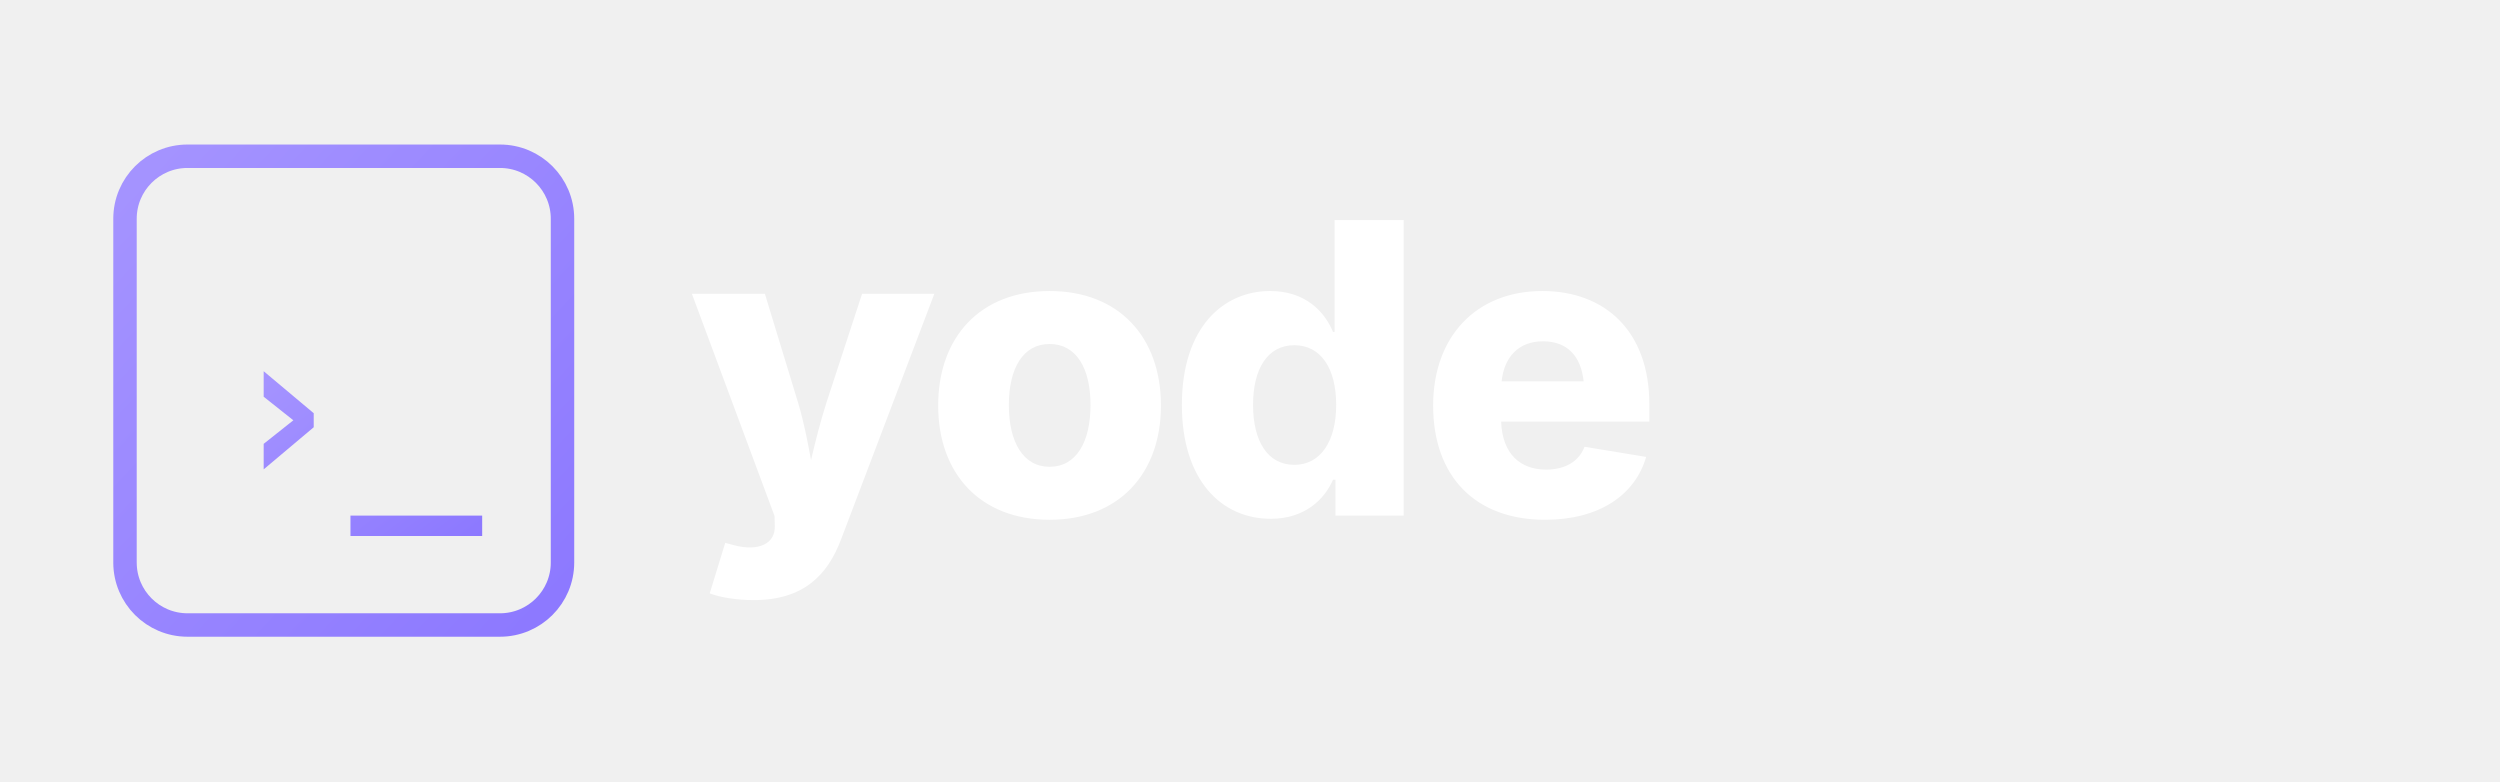
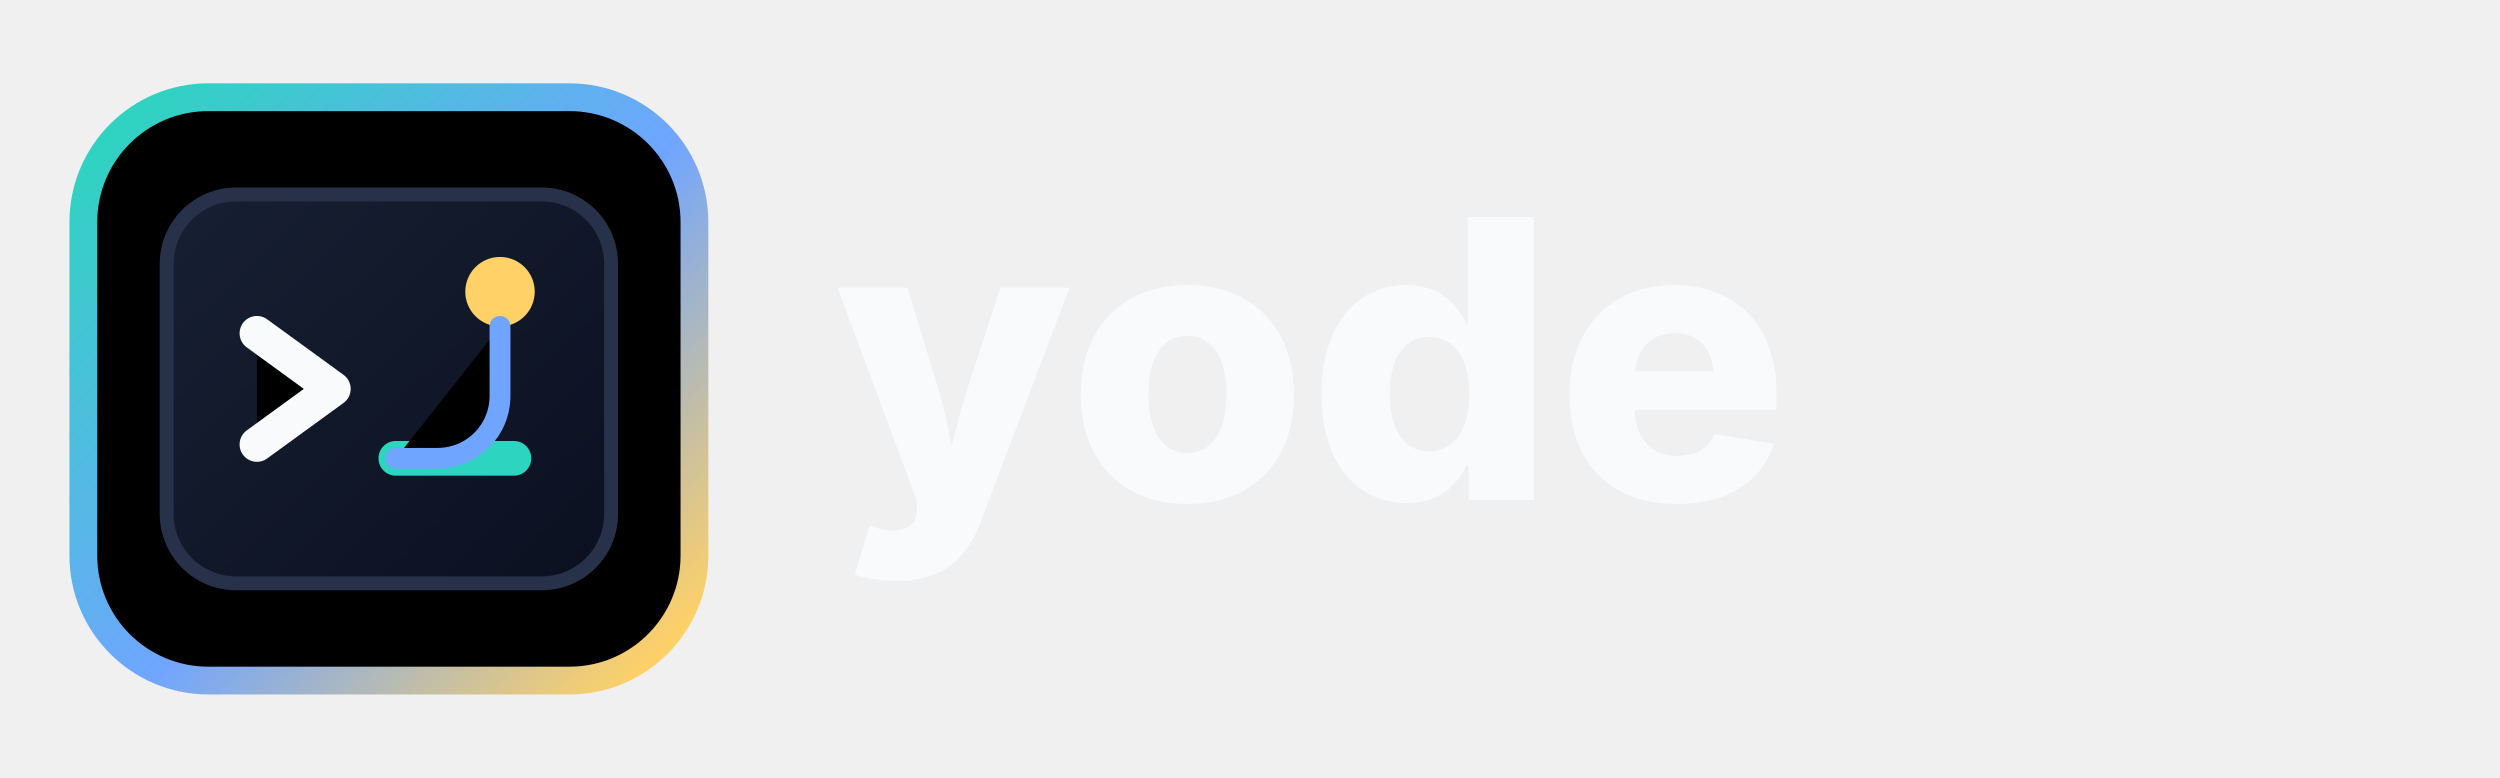
- <svg xmlns="http://www.w3.org/2000/svg" viewBox="0 0 320 100" fill="none">
+ <svg xmlns="http://www.w3.org/2000/svg" viewBox="0 0 360 112" role="img" aria-labelledby="title desc">
  <defs>
-     <linearGradient id="accent-dark" x1="0%" y1="0%" x2="100%" y2="100%">
-       <stop offset="0%" stop-color="#A594FF" />
-       <stop offset="100%" stop-color="#8C78FF" />
+     <linearGradient id="mark-dark" x1="14" y1="18" x2="94" y2="96" gradientUnits="userSpaceOnUse">
+       <stop offset="0" stop-color="#2DD4BF" />
+       <stop offset="0.55" stop-color="#70A5FF" />
+       <stop offset="1" stop-color="#FFD166" />
+     </linearGradient>
+     <linearGradient id="screen-dark" x1="24" y1="24" x2="86" y2="88" gradientUnits="userSpaceOnUse">
+       <stop offset="0" stop-color="#172033" />
+       <stop offset="1" stop-color="#0B1020" />
    </linearGradient>
  </defs>
-   <rect x="16" y="20" width="56" height="60" rx="8" stroke="url(#accent-dark)" stroke-width="3" fill="none" />
-   <text x="28" y="62" font-family="'SF Mono', 'Fira Code', 'Cascadia Code', monospace" font-size="28" font-weight="700" fill="url(#accent-dark)">›_</text>
-   <text x="88" y="66" font-family="'Inter', 'SF Pro Display', -apple-system, 'Segoe UI', Helvetica, Arial, sans-serif" font-size="52" font-weight="800" letter-spacing="-1" fill="#FFFFFF">yode</text>
+   <rect x="12" y="14" width="88" height="84" rx="18" fill="#0B1020" />
+   <rect x="12" y="14" width="88" height="84" rx="18" stroke="url(#mark-dark)" stroke-width="4" />
+   <rect x="24" y="28" width="64" height="56" rx="10" fill="url(#screen-dark)" stroke="#27324A" stroke-width="2" />
+   <path d="M37 48L48 56L37 64" stroke="#F8FAFC" stroke-width="5" stroke-linecap="round" stroke-linejoin="round" />
+   <path d="M57 66H74" stroke="#2DD4BF" stroke-width="5" stroke-linecap="round" />
+   <circle cx="72" cy="42" r="5" fill="#FFD166" />
+   <path d="M72 47V57C72 62 68 66 63 66H57" stroke="#70A5FF" stroke-width="3" stroke-linecap="round" />
+   <text x="120" y="72" fill="#F8FAFC" font-family="Inter, 'SF Pro Display', -apple-system, BlinkMacSystemFont, 'Segoe UI', Helvetica, Arial, sans-serif" font-size="56" font-weight="800" letter-spacing="0">yode</text>
</svg>
